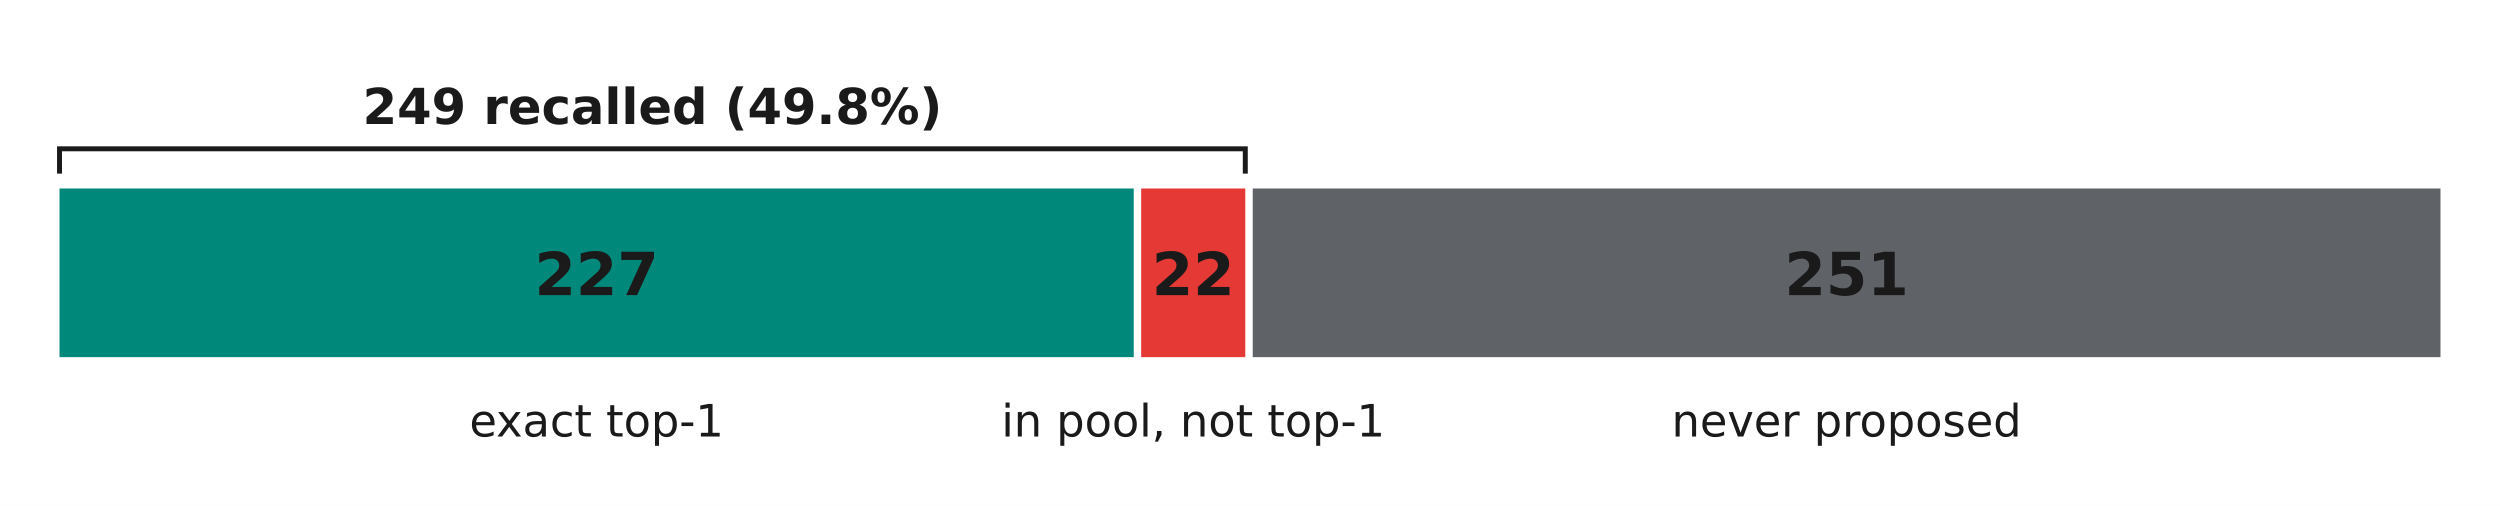
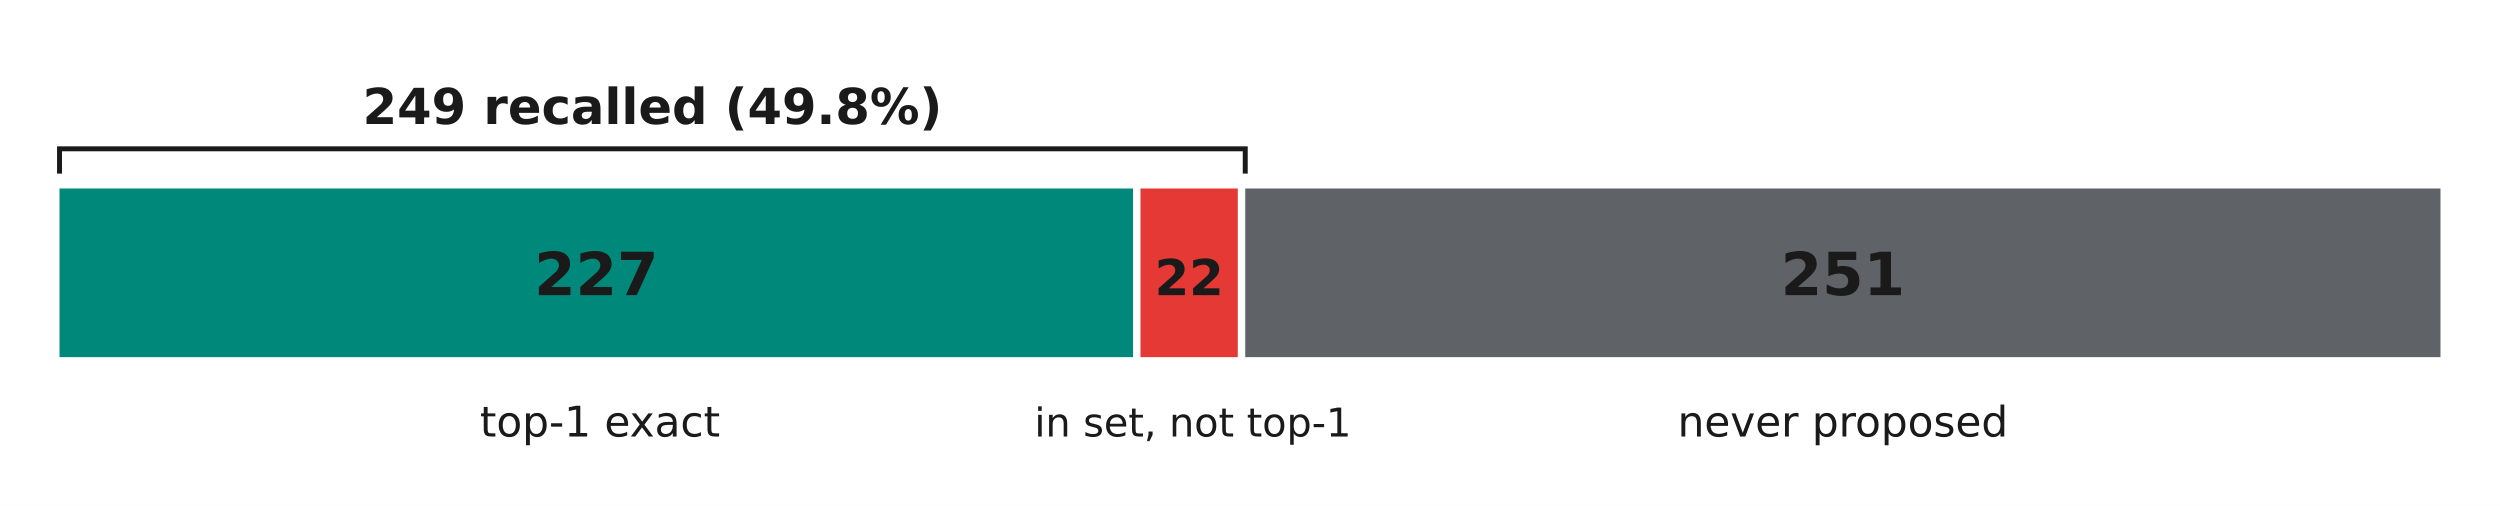
<svg xmlns="http://www.w3.org/2000/svg" width="504.0" height="102.0" viewBox="0 0 504.0 102.0">
  <rect width="504.0" height="102.0" fill="#FFFFFF" />
  <defs>
    <style type="text/css">@font-face { font-family: DejaVuSans; src: local("DejaVu Sans"); }text { font-family: DejaVuSans, Helvetica, Arial, sans-serif; fill: #1A1A1A; }</style>
  </defs>
-   <rect x="12.00" y="38.0" width="216.56" height="34.0" fill="#00897B" />
-   <text x="120.28" y="59.5" text-anchor="middle" font-size="12" font-weight="700" fill="#FFFFFF">227</text>
-   <text x="120.28" y="88.0" text-anchor="middle" font-size="9" fill="#6B7280">exact top-1</text>
-   <rect x="230.06" y="38.0" width="20.99" height="34.0" fill="#E53935" />
-   <text x="240.55" y="59.5" text-anchor="middle" font-size="12" font-weight="700" fill="#FFFFFF">22</text>
-   <text x="240.55" y="88.0" text-anchor="middle" font-size="9" fill="#6B7280">in pool, not top-1</text>
-   <rect x="252.55" y="38.0" width="239.45" height="34.0" fill="#5F6368" />
-   <text x="372.27" y="59.5" text-anchor="middle" font-size="12" font-weight="700" fill="#FFFFFF">251</text>
-   <text x="372.27" y="88.0" text-anchor="middle" font-size="9" fill="#6B7280">never proposed</text>
-   <polyline points="12.00,35.0 12.00,30.0 251.05,30.0 251.05,35.0" fill="none" stroke="#1A1A1A" stroke-width="1" />
+   <rect x="12.00" y="38.0" width="216.42" height="34.0" fill="#00897B" />
+   <text x="120.21" y="59.5" text-anchor="middle" font-size="12" font-weight="700" fill="#FFFFFF">227</text>
+   <text x="120.96" y="88.0" text-anchor="middle" font-size="8.5" fill="#6B7280">top-1 exact</text>
+   <rect x="229.92" y="38.0" width="19.62" height="34.0" fill="#E53935" />
+   <text x="239.73" y="59.5" text-anchor="middle" font-size="10" font-weight="700" fill="#FFFFFF">22</text>
+   <text x="240.48" y="88.0" text-anchor="middle" font-size="8" fill="#6B7280">in set, not top-1</text>
+   <rect x="251.04" y="38.0" width="240.96" height="34.0" fill="#5F6368" />
+   <text x="371.52" y="59.5" text-anchor="middle" font-size="12" font-weight="700" fill="#FFFFFF">251</text>
+   <text x="371.52" y="88.0" text-anchor="middle" font-size="8.5" fill="#6B7280">never proposed</text>
+   <polyline points="12.00,35.0 12.00,30.0 251.04,30.0 251.04,35.0" fill="none" stroke="#1A1A1A" stroke-width="1" />
  <text x="131.52" y="25.0" text-anchor="middle" font-size="10" font-weight="600">249 recalled (49.8%)</text>
</svg>
